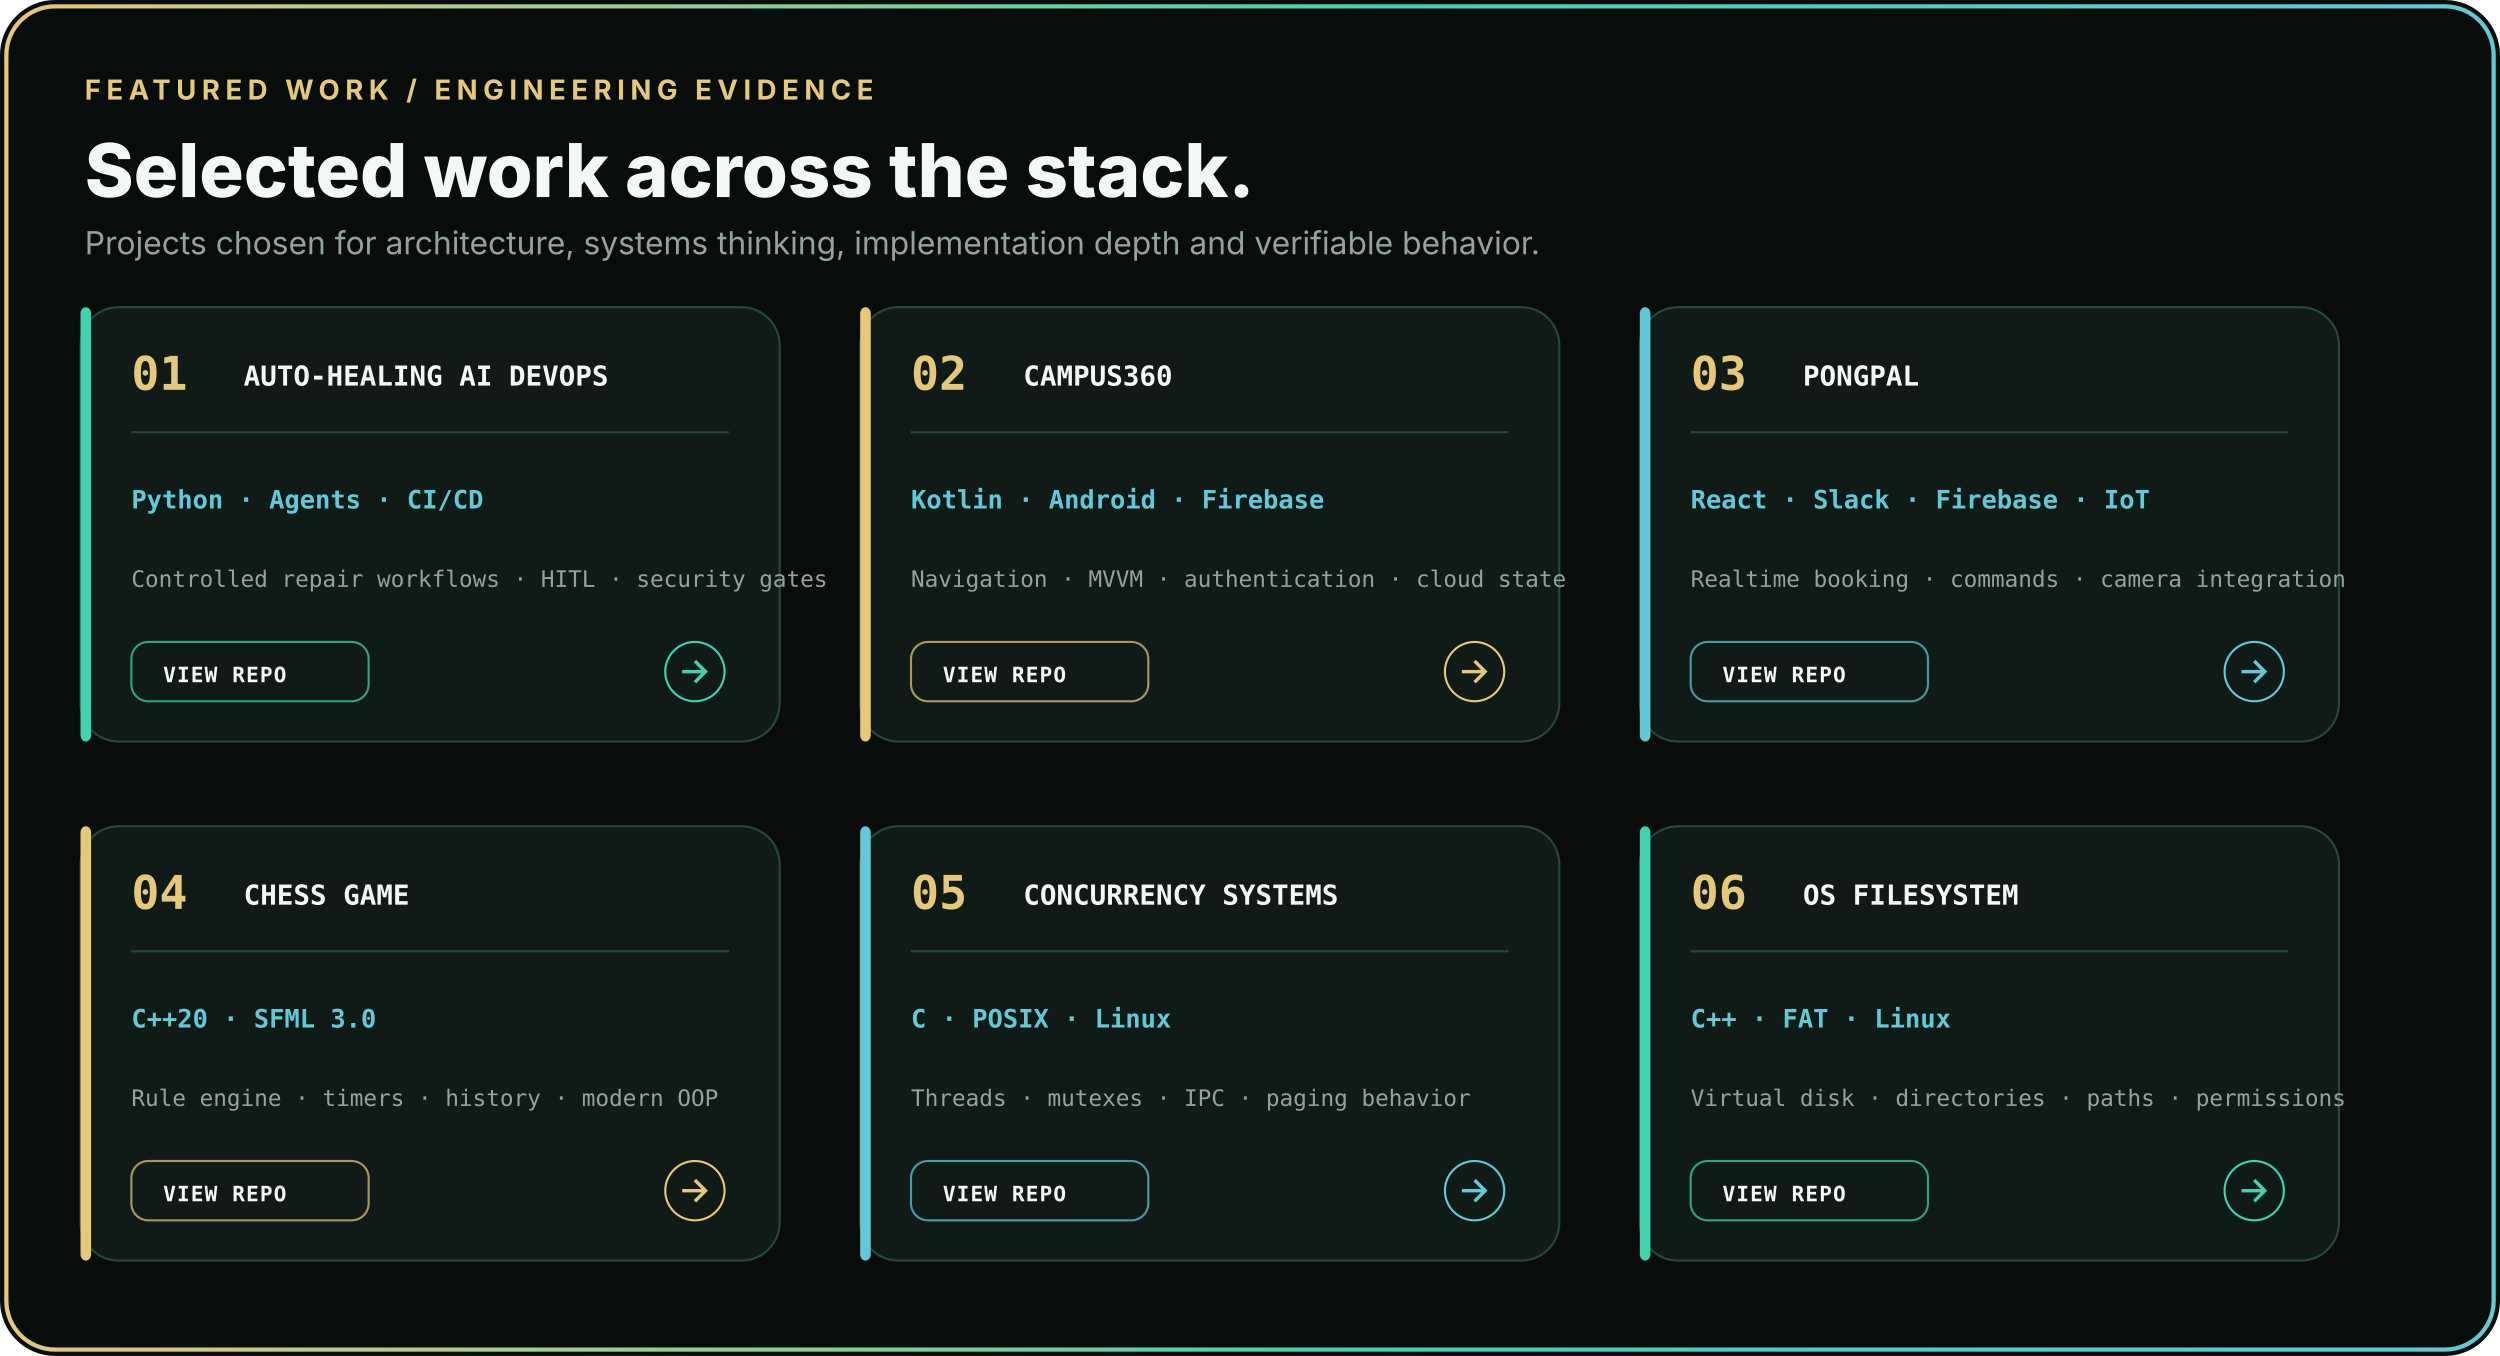
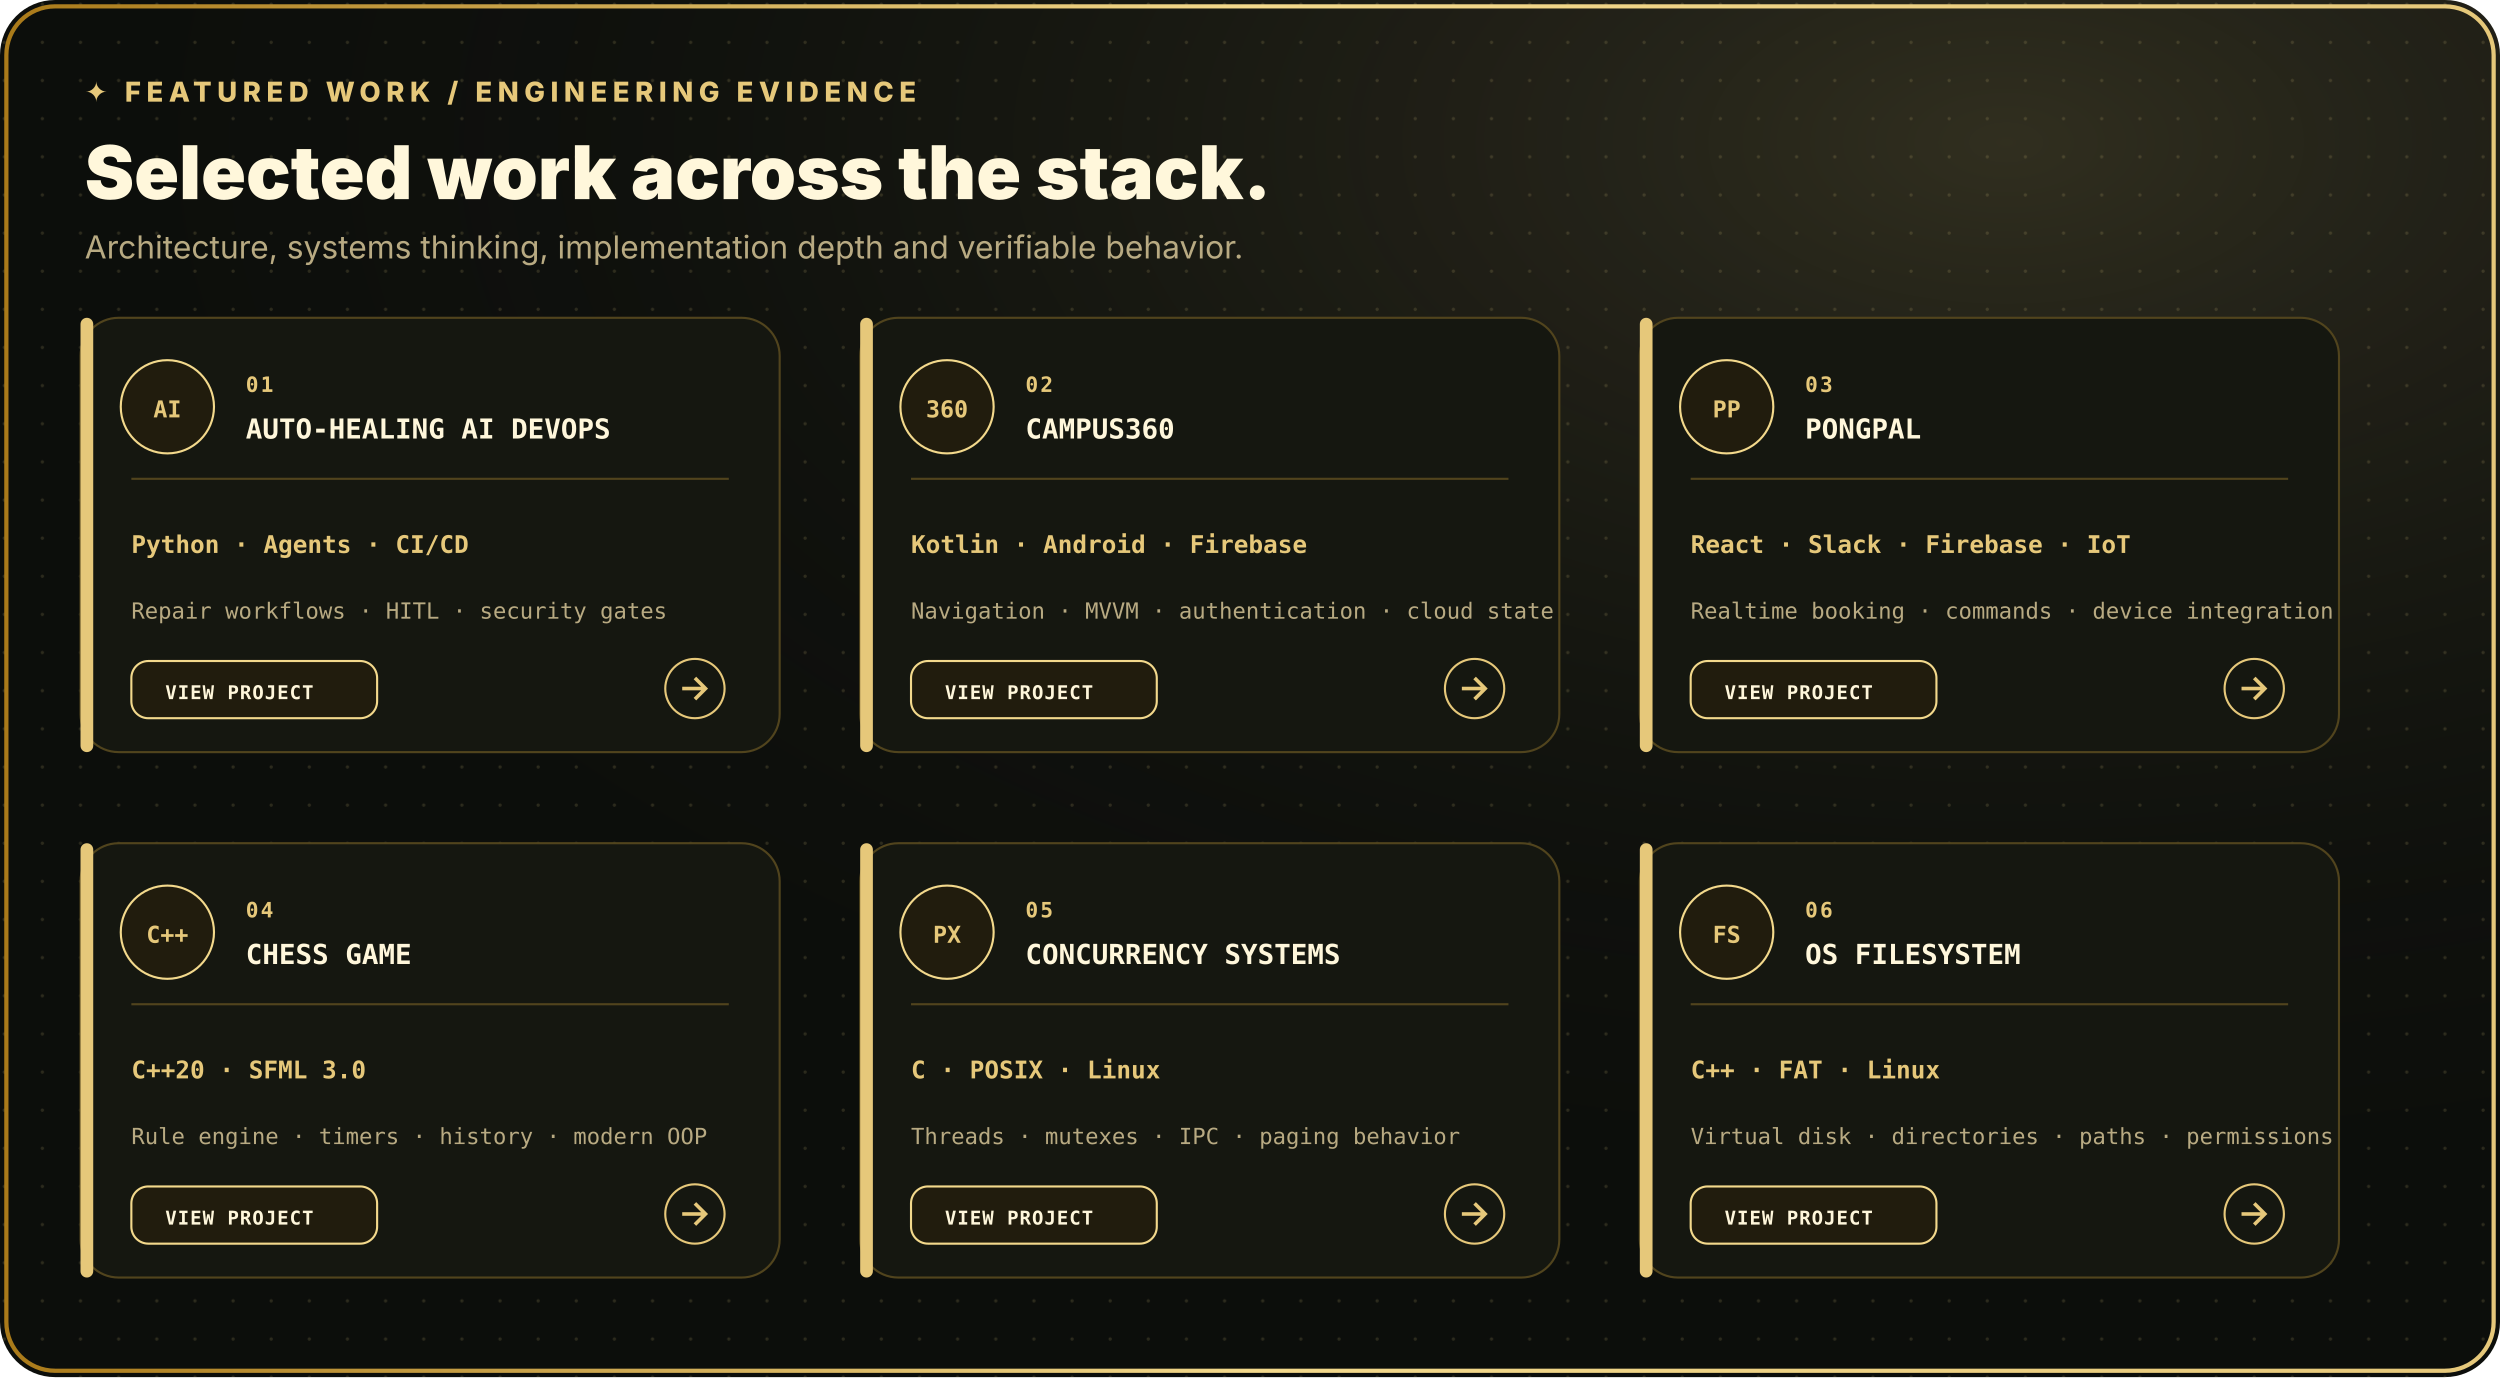
- <svg xmlns="http://www.w3.org/2000/svg" width="1180" height="640" viewBox="0 0 1180 640" role="img" aria-labelledby="title desc">
+ <svg xmlns="http://www.w3.org/2000/svg" width="1180" height="650" viewBox="0 0 1180 650" role="img" aria-labelledby="title desc">
  <defs>
-     <style>text{font-family:Inter,Segoe UI,Arial,sans-serif}.mono{font-family:SFMono-Regular,Consolas,Liberation Mono,monospace}.eyebrow{font-size:13px;font-weight:700;letter-spacing:2.6px}.head{font-size:35px;font-weight:800}.sub{font-size:15px}.num{font-family:SFMono-Regular,Consolas,monospace;font-size:22px;font-weight:800}.title{font-family:SFMono-Regular,Consolas,monospace;font-size:13px;font-weight:800}.stack{font-family:SFMono-Regular,Consolas,monospace;font-size:12px;font-weight:700}.desc{font-family:SFMono-Regular,Consolas,monospace;font-size:10.7px}.link{font-family:SFMono-Regular,Consolas,monospace;font-size:10px;font-weight:800;letter-spacing:.5px}</style>
-     <linearGradient id="top" x1="0" y1="0" x2="1" y2="0">
-       <stop stop-color="#E6C87A" />
-       <stop offset=".55" stop-color="#42D2AE" />
-       <stop offset="1" stop-color="#63C9D6" />
+     <style>
+ text{font-family:Inter,Segoe UI,Arial,sans-serif}
+ .eyebrow{font-size:13px;font-weight:800;letter-spacing:2.6px}
+ .head{font-size:35px;font-weight:850}
+ .sub{font-size:15px}
+ .num{font-family:SFMono-Regular,Consolas,monospace;font-size:10px;font-weight:800;letter-spacing:1px}
+ .icon{font-family:SFMono-Regular,Consolas,monospace;font-size:11px;font-weight:900}
+ .title{font-family:SFMono-Regular,Consolas,monospace;font-size:13px;font-weight:900}
+ .stack{font-family:SFMono-Regular,Consolas,monospace;font-size:11.5px;font-weight:800}
+ .desc{font-family:SFMono-Regular,Consolas,monospace;font-size:10.5px}
+ .link{font-family:SFMono-Regular,Consolas,monospace;font-size:9px;font-weight:900;letter-spacing:.45px}
+ </style>
+     <linearGradient id="gold" x1="0" y1="0" x2="1" y2="0">
+       <stop stop-color="#A97918" />
+       <stop offset=".5" stop-color="#F3D98C" />
+       <stop offset="1" stop-color="#E6C87A" />
    </linearGradient>
+     <radialGradient id="glow" cx="80%" cy="10%" r="80%">
+       <stop stop-color="#F3D98C" stop-opacity=".16" />
+       <stop offset="1" stop-color="#0C0E0B" stop-opacity="0" />
+     </radialGradient>
+     <pattern id="dots" width="18" height="18" patternUnits="userSpaceOnUse">
+       <circle cx="2" cy="2" r=".8" fill="#F3D98C" opacity=".14" />
+     </pattern>
  </defs>
-   <rect width="1180" height="640" rx="26" fill="#080D0C" />
-   <rect x="3" y="3" width="1174" height="634" rx="23" fill="none" stroke="url(#top)" stroke-width="2" />
-   <text x="40" y="47" class="eyebrow" fill="#E6C87A">FEATURED WORK / ENGINEERING EVIDENCE</text>
-   <text x="40" y="93" class="head" fill="#F3F7F5">Selected work across the stack.</text>
-   <text x="40" y="120" class="sub" fill="#91A49C">Projects chosen for architecture, systems thinking, implementation depth and verifiable behavior.</text>
-   <g transform="translate(38,145)">
-     <rect width="330" height="205" rx="18" fill="#101B18" stroke="#25483D" />
-     <rect width="5" height="205" rx="3" fill="#42D2AE" />
-     <text x="24" y="39" class="num" fill="#E6C87A">01</text>
-     <text x="77" y="37" class="title" fill="#F3F7F5">AUTO-HEALING AI DEVOPS</text>
-     <line x1="24" y1="59" x2="306" y2="59" stroke="#25483D" />
-     <text x="24" y="95" class="stack" fill="#63C9D6">Python · Agents · CI/CD</text>
-     <text x="24" y="132" class="desc" fill="#91A49C">Controlled repair workflows · HITL · security gates</text>
-     <rect x="24" y="158" width="112" height="28" rx="8" fill="none" stroke="#42D2AE" opacity=".72" />
-     <text x="39" y="177" class="link" fill="#F3F7F5">VIEW REPO</text>
-     <circle cx="290" cy="172" r="14" fill="none" stroke="#42D2AE" />
-     <path d="M284 172h11m-5-5 5 5-5 5" fill="none" stroke="#42D2AE" stroke-width="1.6" />
+   <rect width="1180" height="650" rx="26" fill="#0C0E0B" />
+   <rect width="1180" height="650" rx="26" fill="url(#glow)" />
+   <rect width="1180" height="650" rx="26" fill="url(#dots)" />
+   <rect x="3" y="3" width="1174" height="644" rx="23" fill="none" stroke="url(#gold)" stroke-width="2" />
+   <text x="40" y="48" class="eyebrow" fill="#E6C87A">✦ FEATURED WORK / ENGINEERING EVIDENCE</text>
+   <text x="40" y="94" class="head" fill="#FFF7DB">Selected work across the stack.</text>
+   <text x="40" y="122" class="sub" fill="#B8AA82">Architecture, systems thinking, implementation depth and verifiable behavior.</text>
+   <g transform="translate(38,150)">
+     <rect width="330" height="205" rx="18" fill="#151710" stroke="#51441D" />
+     <rect width="6" height="205" rx="3" fill="#E6C87A" />
+     <circle cx="41" cy="42" r="22" fill="#211C0D" stroke="#F3D98C" />
+     <text x="41" y="47" text-anchor="middle" class="icon" fill="#E6C87A">AI</text>
+     <text x="78" y="35" class="num" fill="#E6C87A">01</text>
+     <text x="78" y="57" class="title" fill="#FFF7DB">AUTO-HEALING AI DEVOPS</text>
+     <line x1="24" y1="76" x2="306" y2="76" stroke="#51441D" />
+     <text x="24" y="111" class="stack" fill="#E6C87A">Python · Agents · CI/CD</text>
+     <text x="24" y="142" class="desc" fill="#B8AA82">Repair workflows · HITL · security gates</text>
+     <rect x="24" y="162" width="116" height="27" rx="8" fill="#211C0D" stroke="#F3D98C" />
+     <text x="40" y="180" class="link" fill="#FFF7DB">VIEW PROJECT</text>
+     <circle cx="290" cy="175" r="14" fill="none" stroke="#E6C87A" />
+     <path d="M284 175h11m-5-5 5 5-5 5" fill="none" stroke="#E6C87A" stroke-width="1.7" />
  </g>
-   <g transform="translate(406,145)">
-     <rect width="330" height="205" rx="18" fill="#101B18" stroke="#25483D" />
-     <rect width="5" height="205" rx="3" fill="#E6C87A" />
-     <text x="24" y="39" class="num" fill="#E6C87A">02</text>
-     <text x="77" y="37" class="title" fill="#F3F7F5">CAMPUS360</text>
-     <line x1="24" y1="59" x2="306" y2="59" stroke="#25483D" />
-     <text x="24" y="95" class="stack" fill="#63C9D6">Kotlin · Android · Firebase</text>
-     <text x="24" y="132" class="desc" fill="#91A49C">Navigation · MVVM · authentication · cloud state</text>
-     <rect x="24" y="158" width="112" height="28" rx="8" fill="none" stroke="#E6C87A" opacity=".72" />
-     <text x="39" y="177" class="link" fill="#F3F7F5">VIEW REPO</text>
-     <circle cx="290" cy="172" r="14" fill="none" stroke="#E6C87A" />
-     <path d="M284 172h11m-5-5 5 5-5 5" fill="none" stroke="#E6C87A" stroke-width="1.6" />
+   <g transform="translate(406,150)">
+     <rect width="330" height="205" rx="18" fill="#151710" stroke="#51441D" />
+     <rect width="6" height="205" rx="3" fill="#E6C87A" />
+     <circle cx="41" cy="42" r="22" fill="#211C0D" stroke="#F3D98C" />
+     <text x="41" y="47" text-anchor="middle" class="icon" fill="#E6C87A">360</text>
+     <text x="78" y="35" class="num" fill="#E6C87A">02</text>
+     <text x="78" y="57" class="title" fill="#FFF7DB">CAMPUS360</text>
+     <line x1="24" y1="76" x2="306" y2="76" stroke="#51441D" />
+     <text x="24" y="111" class="stack" fill="#E6C87A">Kotlin · Android · Firebase</text>
+     <text x="24" y="142" class="desc" fill="#B8AA82">Navigation · MVVM · authentication · cloud state</text>
+     <rect x="24" y="162" width="116" height="27" rx="8" fill="#211C0D" stroke="#F3D98C" />
+     <text x="40" y="180" class="link" fill="#FFF7DB">VIEW PROJECT</text>
+     <circle cx="290" cy="175" r="14" fill="none" stroke="#E6C87A" />
+     <path d="M284 175h11m-5-5 5 5-5 5" fill="none" stroke="#E6C87A" stroke-width="1.7" />
  </g>
-   <g transform="translate(774,145)">
-     <rect width="330" height="205" rx="18" fill="#101B18" stroke="#25483D" />
-     <rect width="5" height="205" rx="3" fill="#63C9D6" />
-     <text x="24" y="39" class="num" fill="#E6C87A">03</text>
-     <text x="77" y="37" class="title" fill="#F3F7F5">PONGPAL</text>
-     <line x1="24" y1="59" x2="306" y2="59" stroke="#25483D" />
-     <text x="24" y="95" class="stack" fill="#63C9D6">React · Slack · Firebase · IoT</text>
-     <text x="24" y="132" class="desc" fill="#91A49C">Realtime booking · commands · camera integration</text>
-     <rect x="24" y="158" width="112" height="28" rx="8" fill="none" stroke="#63C9D6" opacity=".72" />
-     <text x="39" y="177" class="link" fill="#F3F7F5">VIEW REPO</text>
-     <circle cx="290" cy="172" r="14" fill="none" stroke="#63C9D6" />
-     <path d="M284 172h11m-5-5 5 5-5 5" fill="none" stroke="#63C9D6" stroke-width="1.6" />
+   <g transform="translate(774,150)">
+     <rect width="330" height="205" rx="18" fill="#151710" stroke="#51441D" />
+     <rect width="6" height="205" rx="3" fill="#E6C87A" />
+     <circle cx="41" cy="42" r="22" fill="#211C0D" stroke="#F3D98C" />
+     <text x="41" y="47" text-anchor="middle" class="icon" fill="#E6C87A">PP</text>
+     <text x="78" y="35" class="num" fill="#E6C87A">03</text>
+     <text x="78" y="57" class="title" fill="#FFF7DB">PONGPAL</text>
+     <line x1="24" y1="76" x2="306" y2="76" stroke="#51441D" />
+     <text x="24" y="111" class="stack" fill="#E6C87A">React · Slack · Firebase · IoT</text>
+     <text x="24" y="142" class="desc" fill="#B8AA82">Realtime booking · commands · device integration</text>
+     <rect x="24" y="162" width="116" height="27" rx="8" fill="#211C0D" stroke="#F3D98C" />
+     <text x="40" y="180" class="link" fill="#FFF7DB">VIEW PROJECT</text>
+     <circle cx="290" cy="175" r="14" fill="none" stroke="#E6C87A" />
+     <path d="M284 175h11m-5-5 5 5-5 5" fill="none" stroke="#E6C87A" stroke-width="1.7" />
  </g>
-   <g transform="translate(38,390)">
-     <rect width="330" height="205" rx="18" fill="#101B18" stroke="#25483D" />
-     <rect width="5" height="205" rx="3" fill="#E6C87A" />
-     <text x="24" y="39" class="num" fill="#E6C87A">04</text>
-     <text x="77" y="37" class="title" fill="#F3F7F5">CHESS GAME</text>
-     <line x1="24" y1="59" x2="306" y2="59" stroke="#25483D" />
-     <text x="24" y="95" class="stack" fill="#63C9D6">C++20 · SFML 3.0</text>
-     <text x="24" y="132" class="desc" fill="#91A49C">Rule engine · timers · history · modern OOP</text>
-     <rect x="24" y="158" width="112" height="28" rx="8" fill="none" stroke="#E6C87A" opacity=".72" />
-     <text x="39" y="177" class="link" fill="#F3F7F5">VIEW REPO</text>
-     <circle cx="290" cy="172" r="14" fill="none" stroke="#E6C87A" />
-     <path d="M284 172h11m-5-5 5 5-5 5" fill="none" stroke="#E6C87A" stroke-width="1.6" />
+   <g transform="translate(38,398)">
+     <rect width="330" height="205" rx="18" fill="#151710" stroke="#51441D" />
+     <rect width="6" height="205" rx="3" fill="#E6C87A" />
+     <circle cx="41" cy="42" r="22" fill="#211C0D" stroke="#F3D98C" />
+     <text x="41" y="47" text-anchor="middle" class="icon" fill="#E6C87A">C++</text>
+     <text x="78" y="35" class="num" fill="#E6C87A">04</text>
+     <text x="78" y="57" class="title" fill="#FFF7DB">CHESS GAME</text>
+     <line x1="24" y1="76" x2="306" y2="76" stroke="#51441D" />
+     <text x="24" y="111" class="stack" fill="#E6C87A">C++20 · SFML 3.0</text>
+     <text x="24" y="142" class="desc" fill="#B8AA82">Rule engine · timers · history · modern OOP</text>
+     <rect x="24" y="162" width="116" height="27" rx="8" fill="#211C0D" stroke="#F3D98C" />
+     <text x="40" y="180" class="link" fill="#FFF7DB">VIEW PROJECT</text>
+     <circle cx="290" cy="175" r="14" fill="none" stroke="#E6C87A" />
+     <path d="M284 175h11m-5-5 5 5-5 5" fill="none" stroke="#E6C87A" stroke-width="1.7" />
  </g>
-   <g transform="translate(406,390)">
-     <rect width="330" height="205" rx="18" fill="#101B18" stroke="#25483D" />
-     <rect width="5" height="205" rx="3" fill="#63C9D6" />
-     <text x="24" y="39" class="num" fill="#E6C87A">05</text>
-     <text x="77" y="37" class="title" fill="#F3F7F5">CONCURRENCY SYSTEMS</text>
-     <line x1="24" y1="59" x2="306" y2="59" stroke="#25483D" />
-     <text x="24" y="95" class="stack" fill="#63C9D6">C · POSIX · Linux</text>
-     <text x="24" y="132" class="desc" fill="#91A49C">Threads · mutexes · IPC · paging behavior</text>
-     <rect x="24" y="158" width="112" height="28" rx="8" fill="none" stroke="#63C9D6" opacity=".72" />
-     <text x="39" y="177" class="link" fill="#F3F7F5">VIEW REPO</text>
-     <circle cx="290" cy="172" r="14" fill="none" stroke="#63C9D6" />
-     <path d="M284 172h11m-5-5 5 5-5 5" fill="none" stroke="#63C9D6" stroke-width="1.6" />
+   <g transform="translate(406,398)">
+     <rect width="330" height="205" rx="18" fill="#151710" stroke="#51441D" />
+     <rect width="6" height="205" rx="3" fill="#E6C87A" />
+     <circle cx="41" cy="42" r="22" fill="#211C0D" stroke="#F3D98C" />
+     <text x="41" y="47" text-anchor="middle" class="icon" fill="#E6C87A">PX</text>
+     <text x="78" y="35" class="num" fill="#E6C87A">05</text>
+     <text x="78" y="57" class="title" fill="#FFF7DB">CONCURRENCY SYSTEMS</text>
+     <line x1="24" y1="76" x2="306" y2="76" stroke="#51441D" />
+     <text x="24" y="111" class="stack" fill="#E6C87A">C · POSIX · Linux</text>
+     <text x="24" y="142" class="desc" fill="#B8AA82">Threads · mutexes · IPC · paging behavior</text>
+     <rect x="24" y="162" width="116" height="27" rx="8" fill="#211C0D" stroke="#F3D98C" />
+     <text x="40" y="180" class="link" fill="#FFF7DB">VIEW PROJECT</text>
+     <circle cx="290" cy="175" r="14" fill="none" stroke="#E6C87A" />
+     <path d="M284 175h11m-5-5 5 5-5 5" fill="none" stroke="#E6C87A" stroke-width="1.7" />
  </g>
-   <g transform="translate(774,390)">
-     <rect width="330" height="205" rx="18" fill="#101B18" stroke="#25483D" />
-     <rect width="5" height="205" rx="3" fill="#42D2AE" />
-     <text x="24" y="39" class="num" fill="#E6C87A">06</text>
-     <text x="77" y="37" class="title" fill="#F3F7F5">OS FILESYSTEM</text>
-     <line x1="24" y1="59" x2="306" y2="59" stroke="#25483D" />
-     <text x="24" y="95" class="stack" fill="#63C9D6">C++ · FAT · Linux</text>
-     <text x="24" y="132" class="desc" fill="#91A49C">Virtual disk · directories · paths · permissions</text>
-     <rect x="24" y="158" width="112" height="28" rx="8" fill="none" stroke="#42D2AE" opacity=".72" />
-     <text x="39" y="177" class="link" fill="#F3F7F5">VIEW REPO</text>
-     <circle cx="290" cy="172" r="14" fill="none" stroke="#42D2AE" />
-     <path d="M284 172h11m-5-5 5 5-5 5" fill="none" stroke="#42D2AE" stroke-width="1.6" />
+   <g transform="translate(774,398)">
+     <rect width="330" height="205" rx="18" fill="#151710" stroke="#51441D" />
+     <rect width="6" height="205" rx="3" fill="#E6C87A" />
+     <circle cx="41" cy="42" r="22" fill="#211C0D" stroke="#F3D98C" />
+     <text x="41" y="47" text-anchor="middle" class="icon" fill="#E6C87A">FS</text>
+     <text x="78" y="35" class="num" fill="#E6C87A">06</text>
+     <text x="78" y="57" class="title" fill="#FFF7DB">OS FILESYSTEM</text>
+     <line x1="24" y1="76" x2="306" y2="76" stroke="#51441D" />
+     <text x="24" y="111" class="stack" fill="#E6C87A">C++ · FAT · Linux</text>
+     <text x="24" y="142" class="desc" fill="#B8AA82">Virtual disk · directories · paths · permissions</text>
+     <rect x="24" y="162" width="116" height="27" rx="8" fill="#211C0D" stroke="#F3D98C" />
+     <text x="40" y="180" class="link" fill="#FFF7DB">VIEW PROJECT</text>
+     <circle cx="290" cy="175" r="14" fill="none" stroke="#E6C87A" />
+     <path d="M284 175h11m-5-5 5 5-5 5" fill="none" stroke="#E6C87A" stroke-width="1.7" />
  </g>
</svg>
